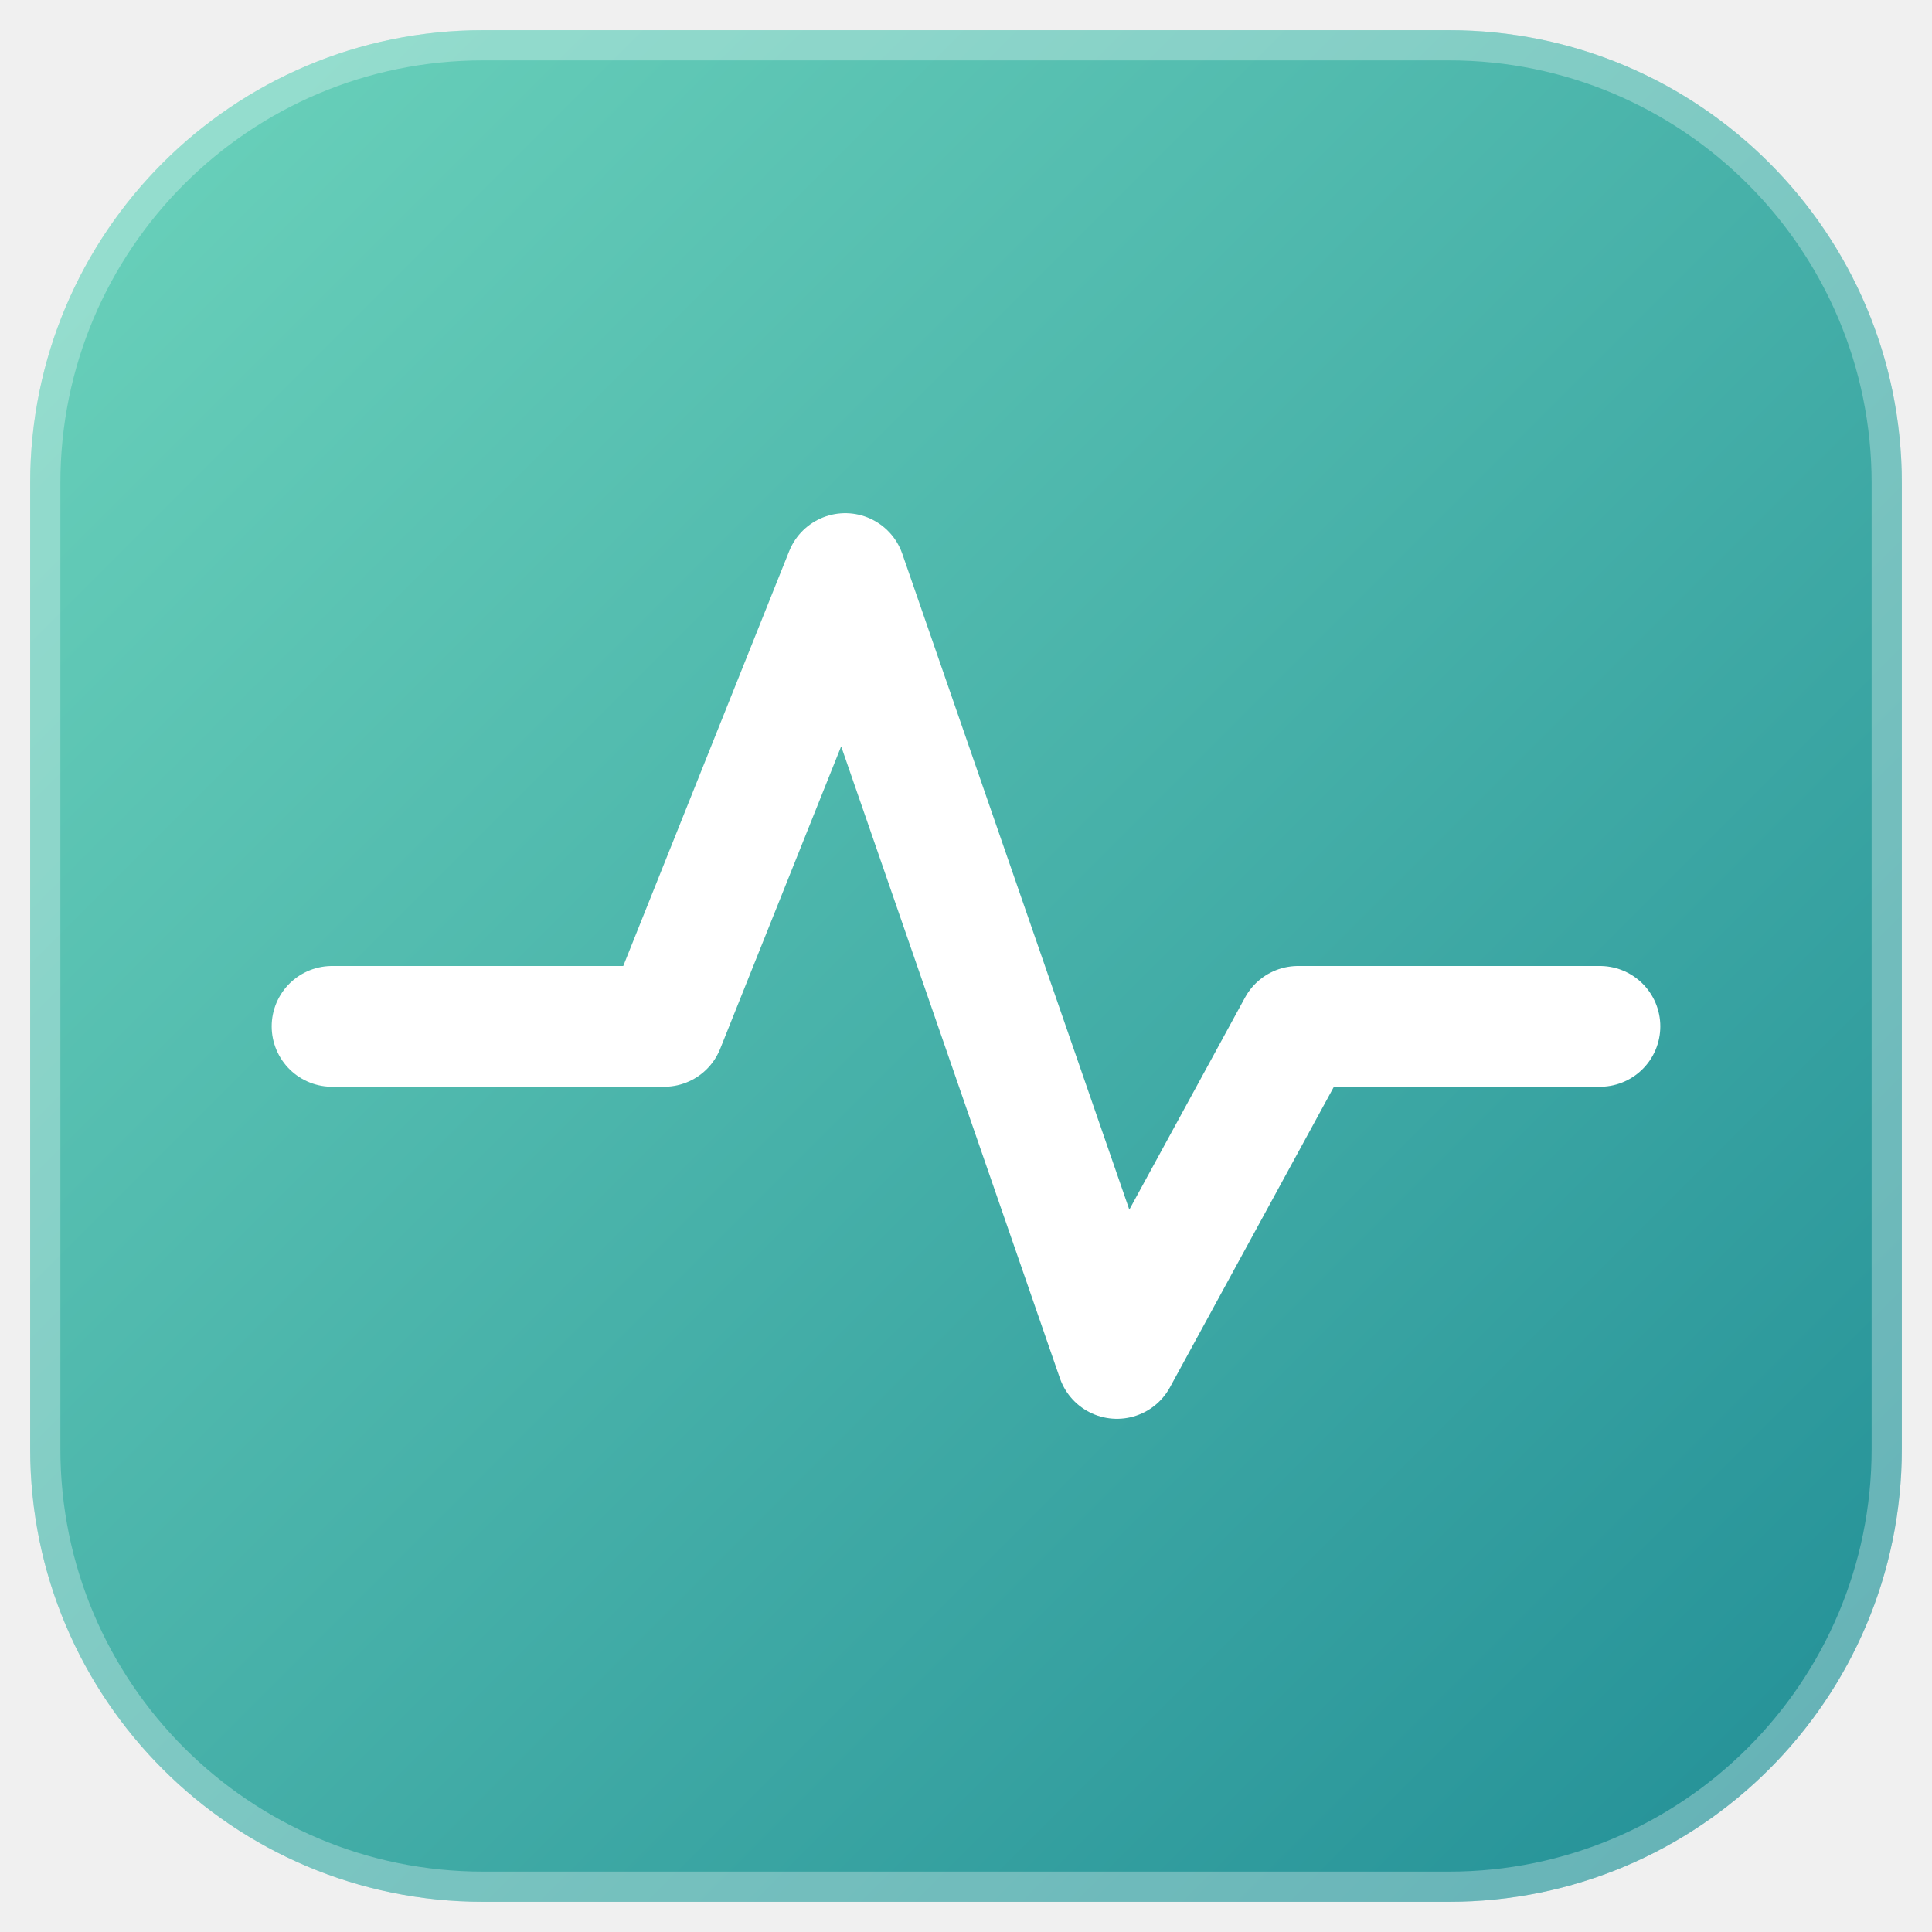
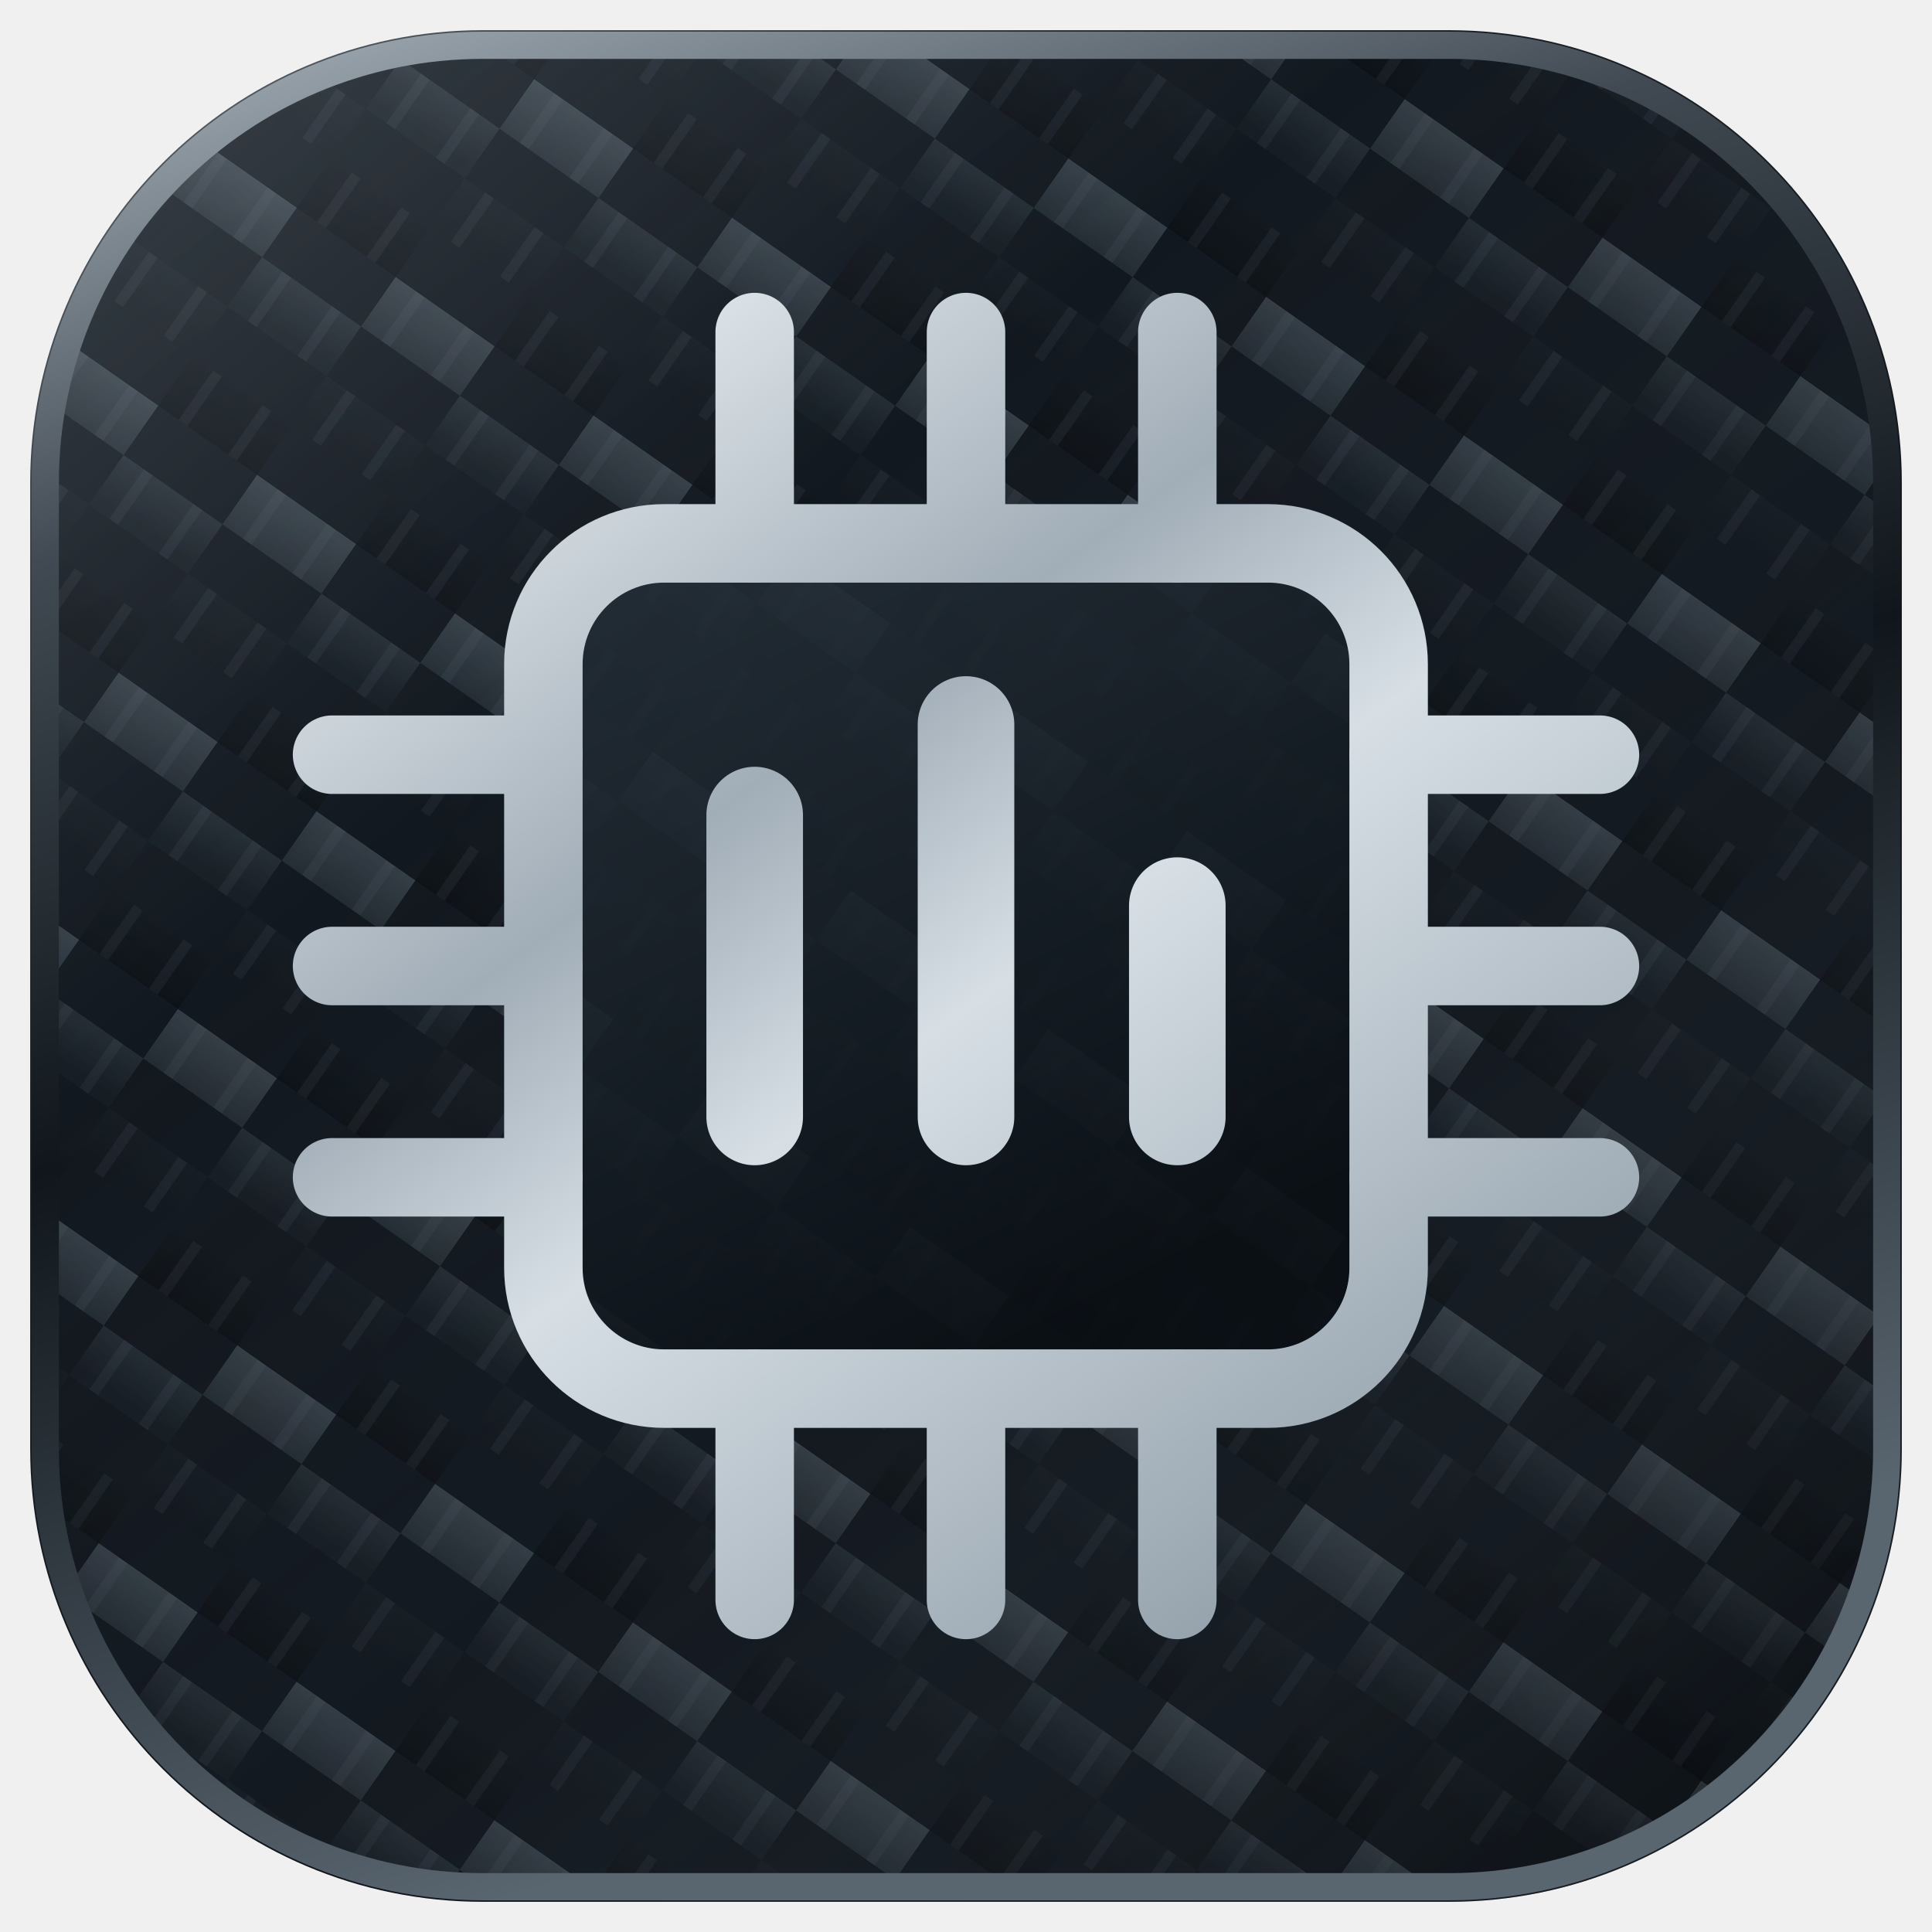
- <svg xmlns="http://www.w3.org/2000/svg" viewBox="0 0 64 64">
+ <svg xmlns="http://www.w3.org/2000/svg" viewBox="0 0 64 64" role="img" aria-labelledby="title">
  <defs>
-     <linearGradient id="g" x1="0" y1="0" x2="1" y2="1">
-       <stop stop-color="#6dd4bc" />
-       <stop offset="1" stop-color="#218e96" />
+     <linearGradient id="carbon" x1="8" y1="2" x2="53" y2="64" gradientUnits="userSpaceOnUse">
+       <stop stop-color="#3c444c" />
+       <stop offset=".23" stop-color="#1b2229" />
+       <stop offset=".65" stop-color="#090d11" />
+       <stop offset="1" stop-color="#20272e" />
+     </linearGradient>
+     <linearGradient id="yarn" x2="0" y2="1">
+       <stop stop-color="#404a53" />
+       <stop offset=".45" stop-color="#161d24" />
+       <stop offset="1" stop-color="#090d12" />
+     </linearGradient>
+     <pattern id="weave" width="8" height="8" patternUnits="userSpaceOnUse" patternTransform="rotate(35)">
+       <path fill="#10161c" d="M0 0h8v8H0z" />
+       <path fill="url(#yarn)" d="M0 0h4v2H0zM4 2h4v2H4zM0 4h4v2H0zM4 6h4v2H4z" />
+       <path d="M1 0v2m2-2v2m2 0v2m2-2v2M1 4v2m2-2v2m2 0v2m2-2v2" stroke="#87949f" stroke-opacity=".12" stroke-width=".35" />
+     </pattern>
+     <linearGradient id="sheen" x2=".8" y2="1">
+       <stop stop-color="#e5edf2" stop-opacity=".15" />
+       <stop offset=".36" stop-color="#c7d3dd" stop-opacity="0" />
+       <stop offset=".65" stop-color="#6d7b88" stop-opacity=".06" />
+       <stop offset="1" stop-color="#000000" stop-opacity=".24" />
+     </linearGradient>
+     <linearGradient id="rim" x2=".3" y2="1">
+       <stop stop-color="#a4afb8" />
+       <stop offset=".25" stop-color="#414a52" />
+       <stop offset=".56" stop-color="#10161b" />
+       <stop offset="1" stop-color="#59656f" />
+     </linearGradient>
+     <linearGradient id="metal" x1="15" y1="11" x2="46" y2="54" gradientUnits="userSpaceOnUse">
+       <stop stop-color="#edf2f5" />
+       <stop offset=".34" stop-color="#a1adb7" />
+       <stop offset=".53" stop-color="#d7dfe5" />
+       <stop offset="1" stop-color="#8c9aa5" />
+     </linearGradient>
+     <linearGradient id="inset" x2=".5" y2="1">
+       <stop stop-color="#26313b" stop-opacity=".85" />
+       <stop offset="1" stop-color="#090e13" stop-opacity=".9" />
    </linearGradient>
  </defs>
-   <rect x="1" y="1" width="62" height="62" rx="15" fill="url(#g)" />
-   <rect x="1.5" y="1.5" width="61" height="61" rx="14.5" fill="none" stroke="white" opacity=".3" />
-   <path d="M11 34h11l6-15 9 26 6-11h10" fill="none" stroke="white" stroke-width="4" stroke-linecap="round" stroke-linejoin="round" />
+   <rect x="1" y="1" width="62" height="62" rx="15" fill="url(#carbon)" />
+   <rect x="1.5" y="1.5" width="61" height="61" rx="14.5" fill="url(#weave)" opacity=".7" />
+   <rect x="1" y="1" width="62" height="62" rx="15" fill="url(#sheen)" />
+   <rect x="1.5" y="1.5" width="61" height="61" rx="14.5" fill="none" stroke="url(#rim)" stroke-width=".9" />
+   <g fill="none" stroke="url(#metal)" stroke-width="2.6" stroke-linecap="round" stroke-linejoin="round">
+     <rect x="18" y="18" width="28" height="28" rx="4" fill="url(#inset)" />
+     <path d="M25 11v7m7-7v7m7-7v7M25 46v7m7-7v7m7-7v7M11 25h7m-7 7h7m-7 7h7m28-14h7m-7 7h7m-7 7h7" />
+     <path d="M25 37V27m7 10V24m7 13v-7" stroke-width="3.2" />
+   </g>
</svg>
